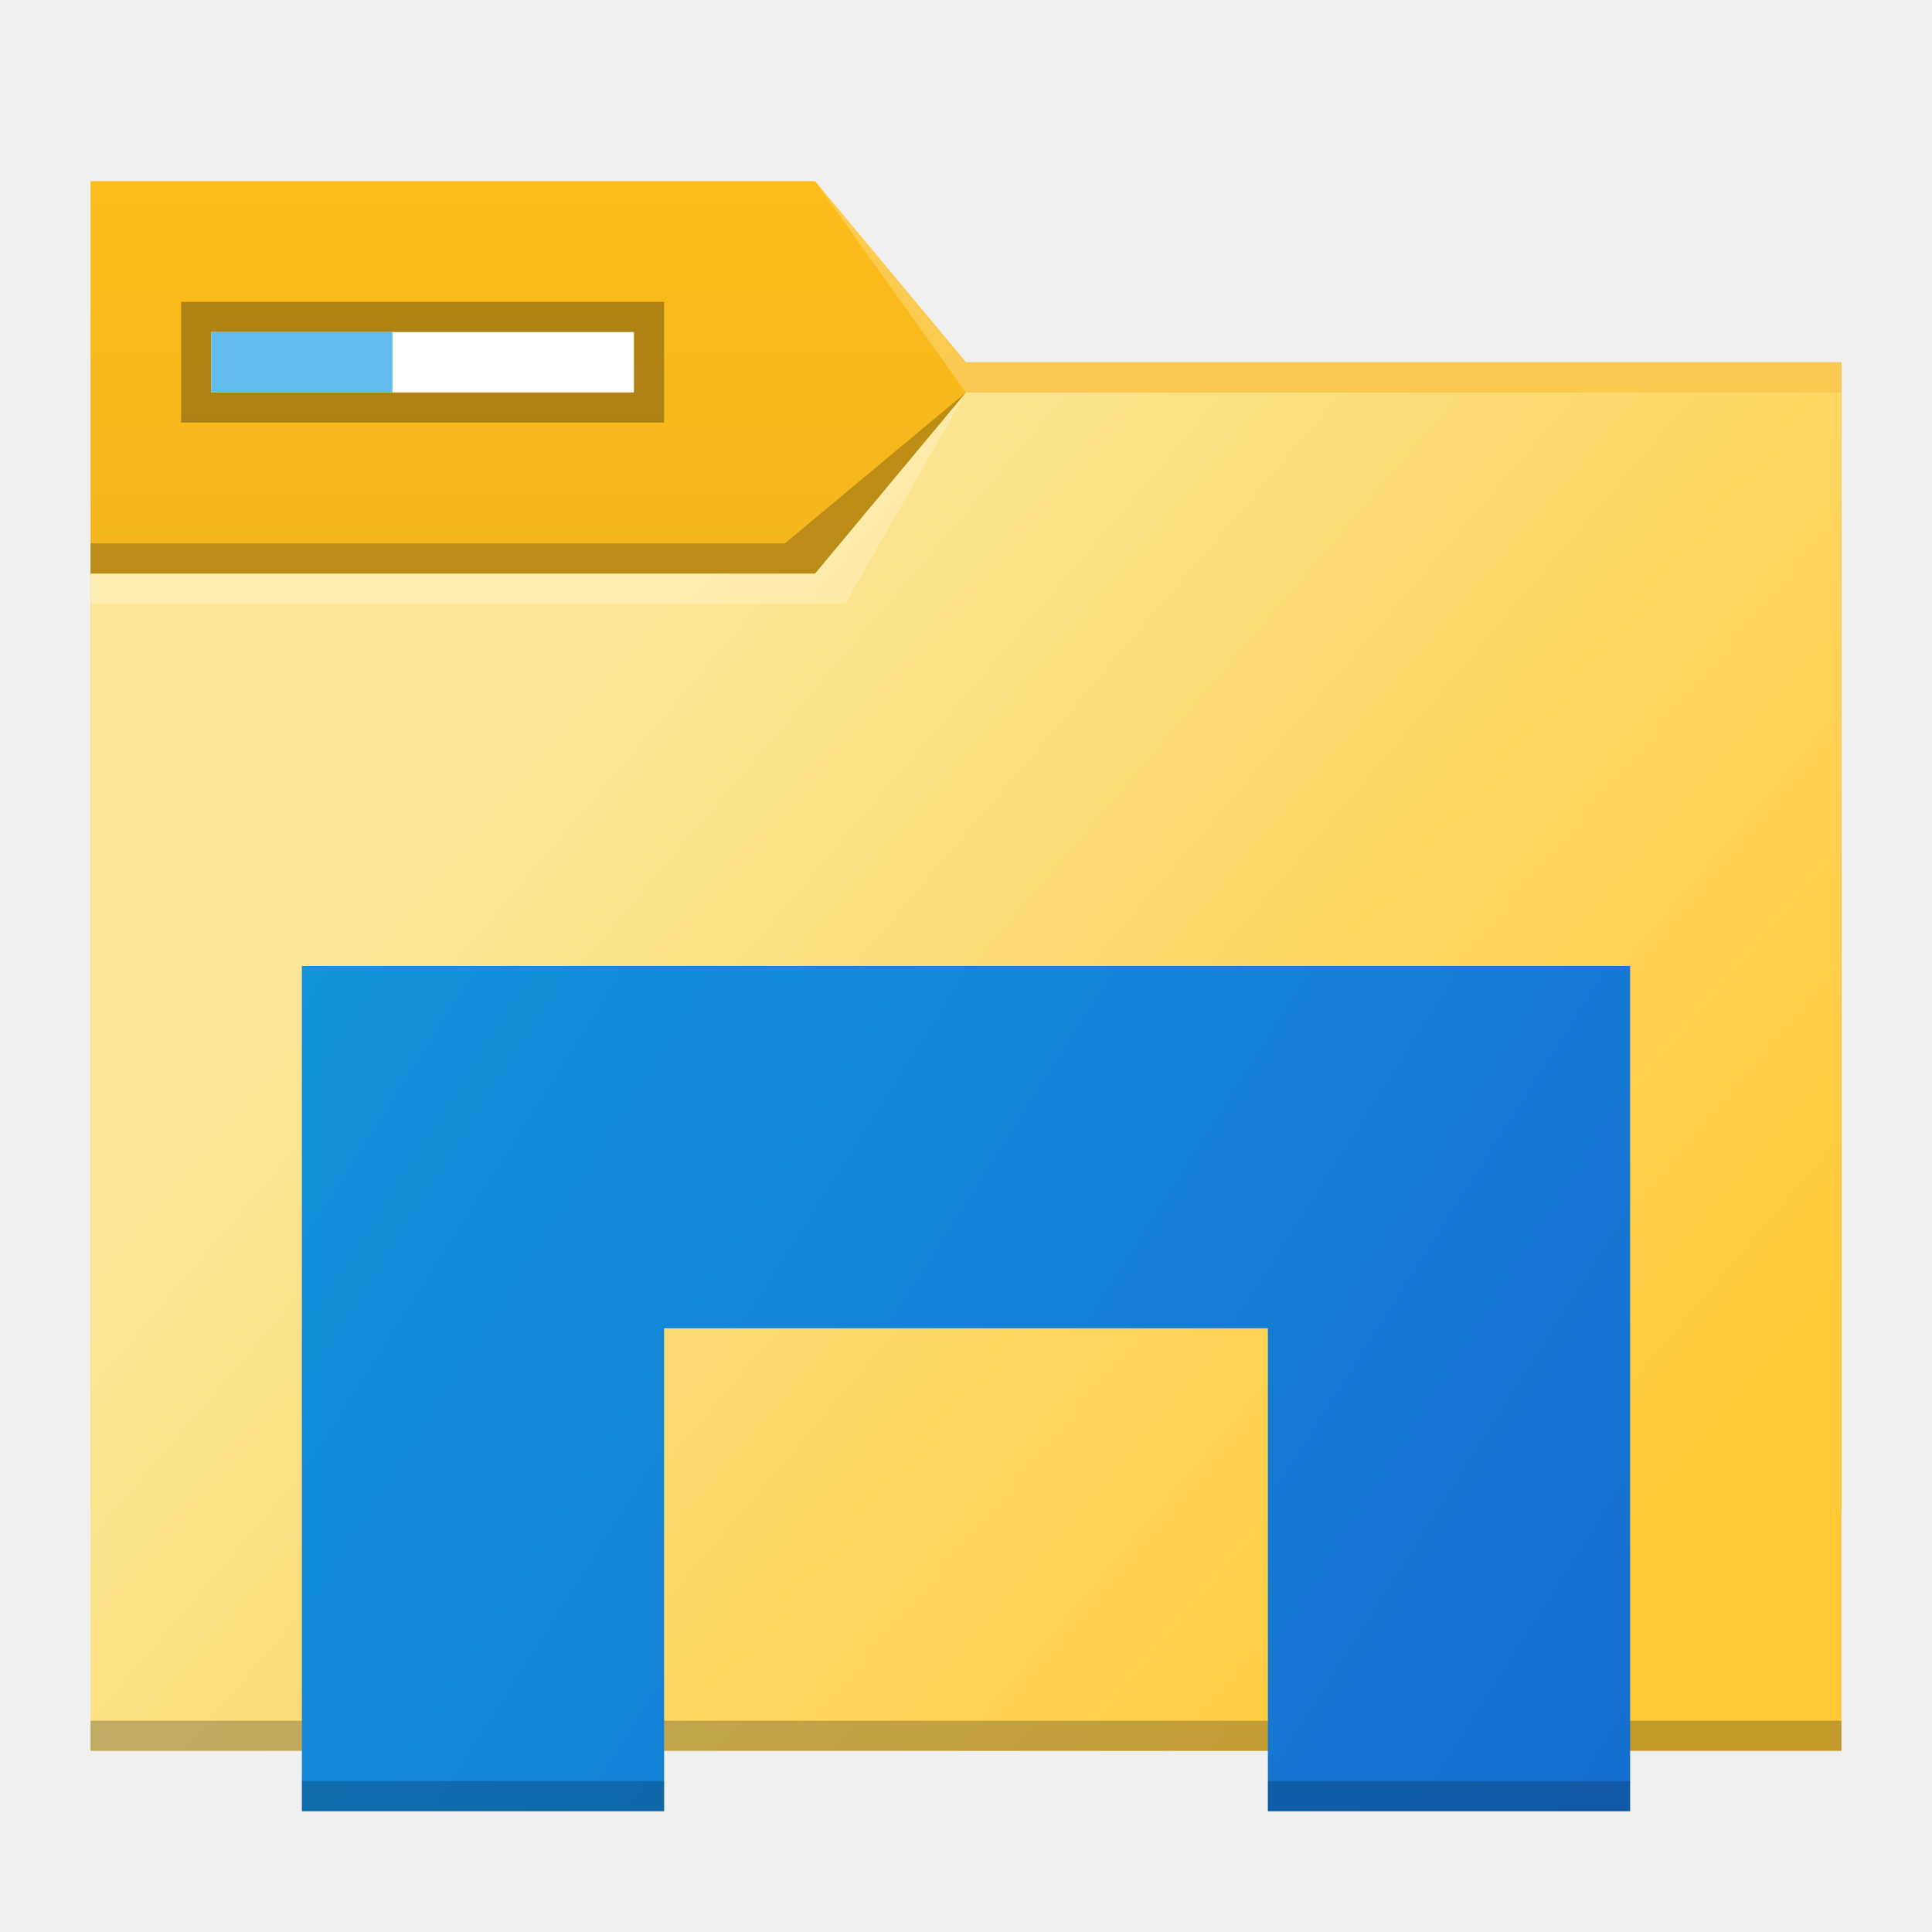
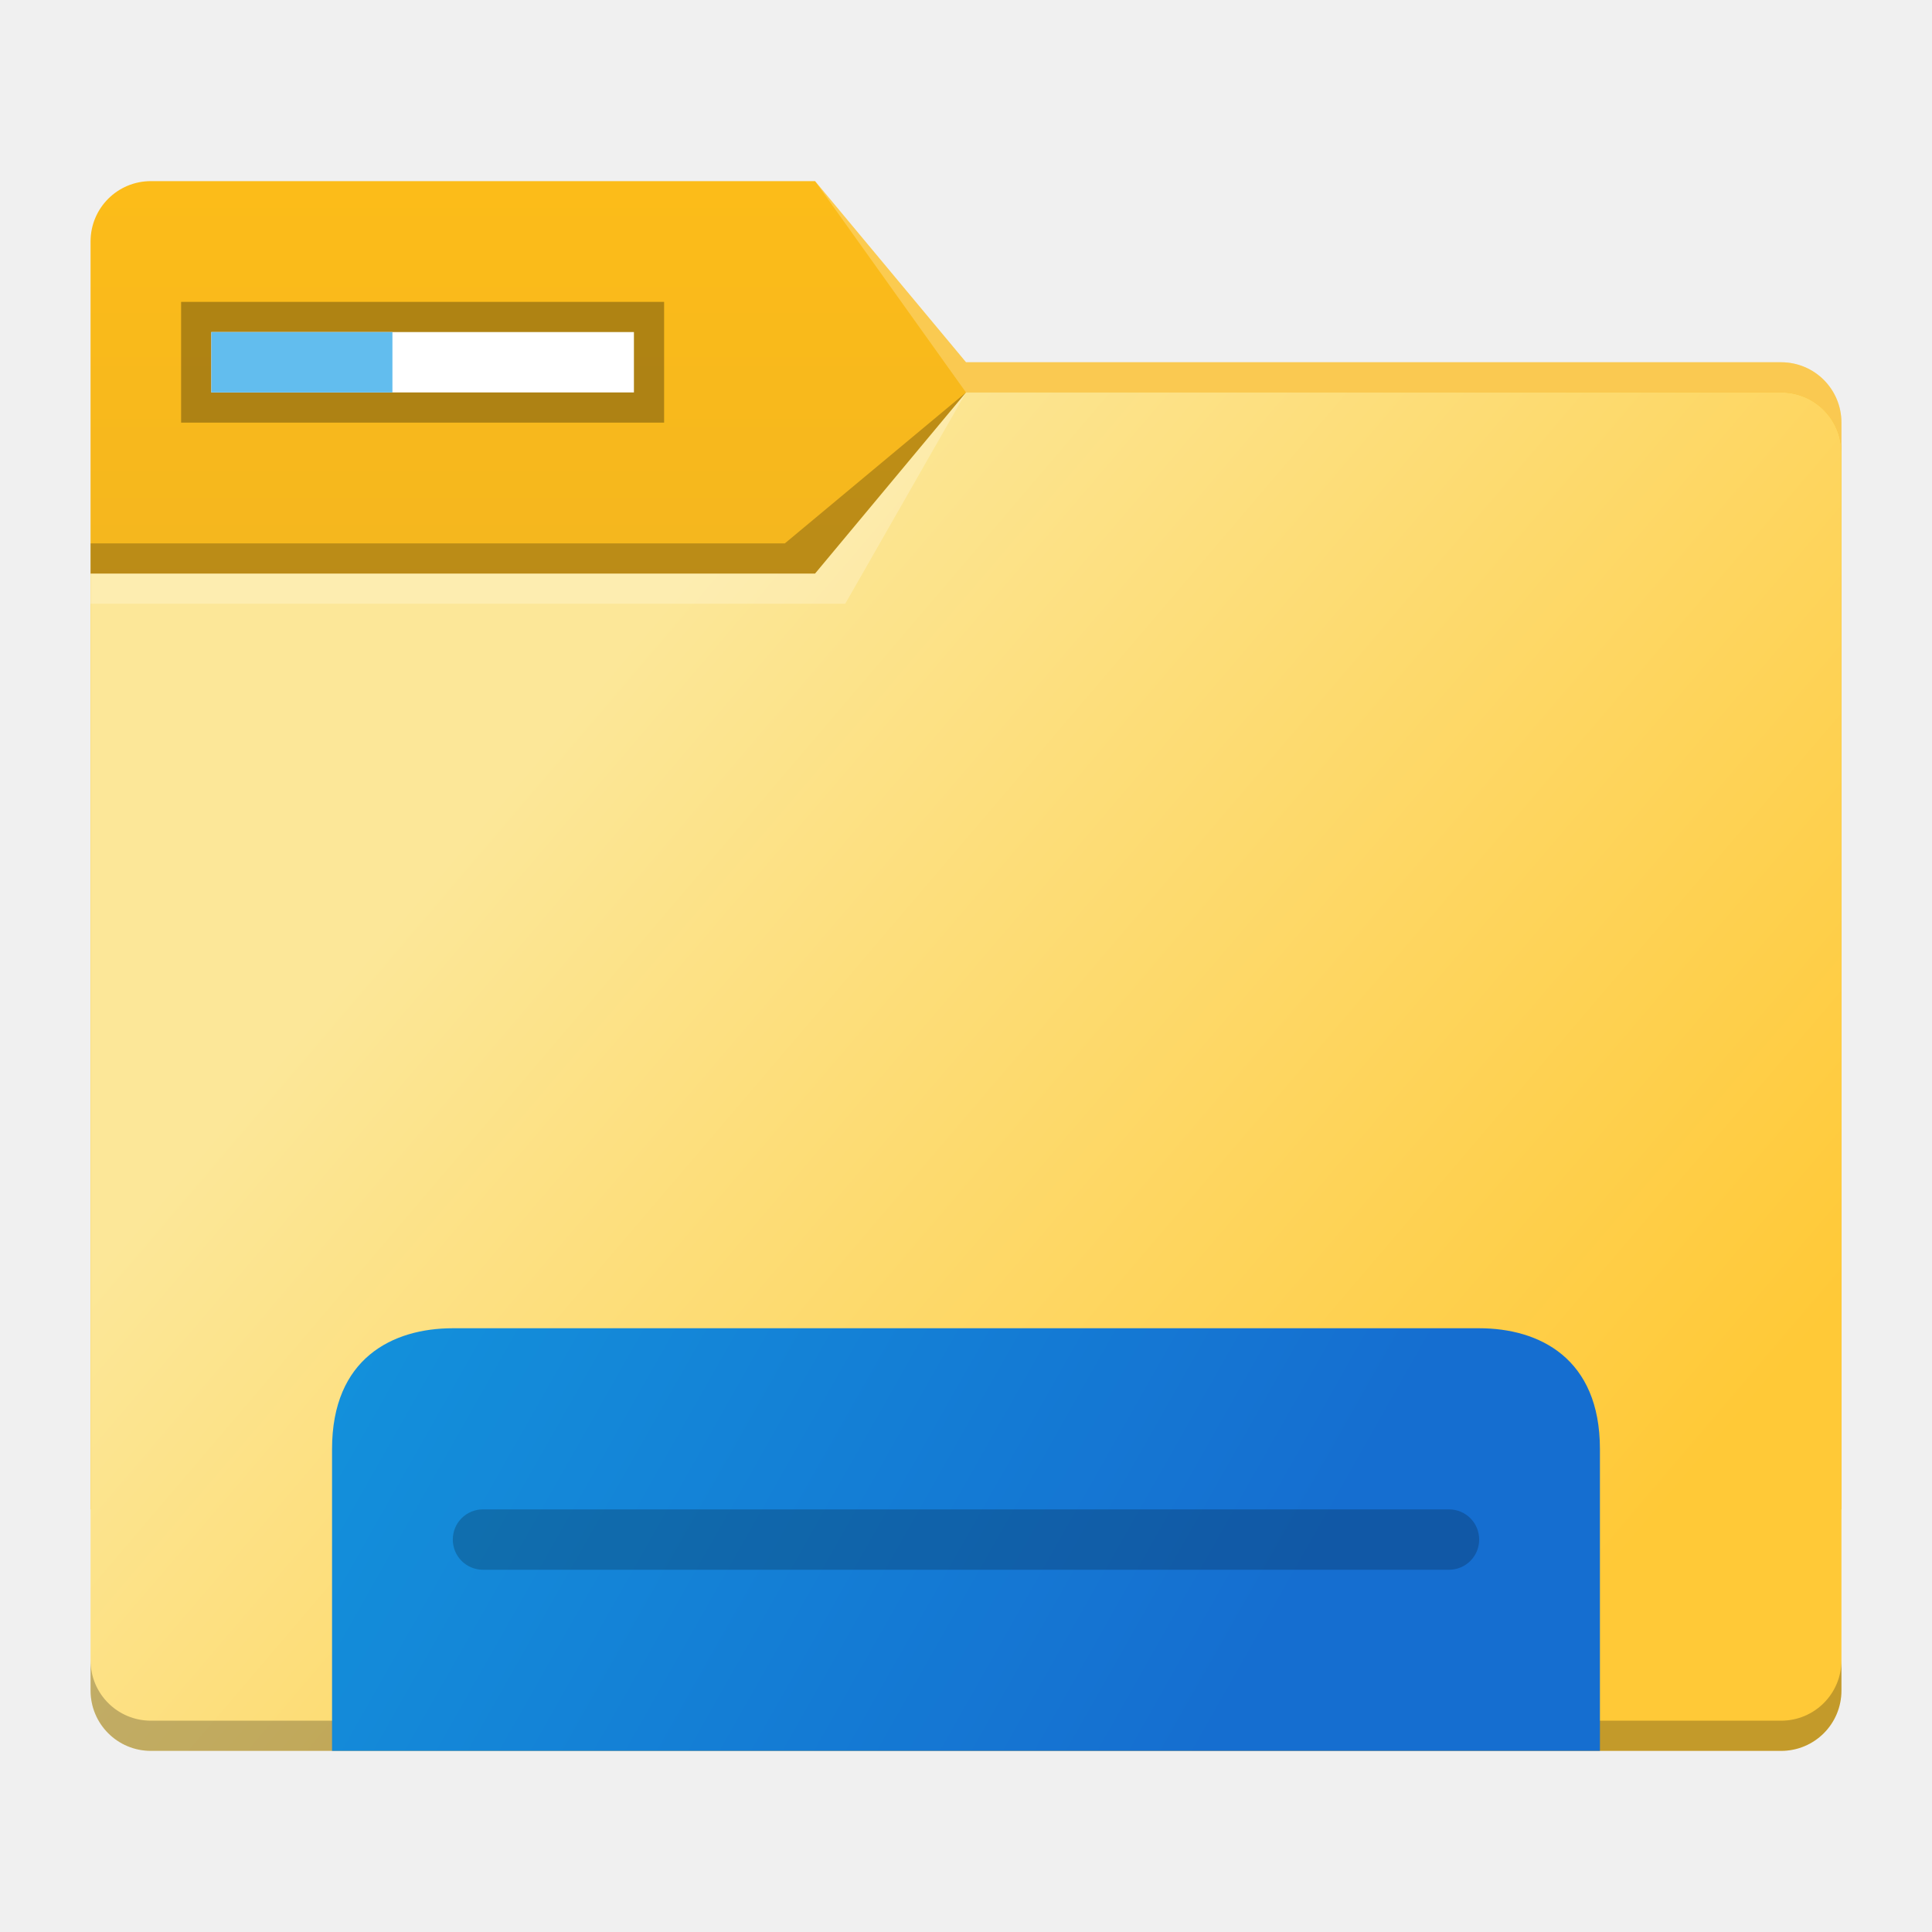
<svg xmlns="http://www.w3.org/2000/svg" xmlns:xlink="http://www.w3.org/1999/xlink" width="64" version="1.1" height="64" id="svg2">
  <defs id="defs5455">
-     <linearGradient id="linearGradient975">
-       <stop style="stop-color:#1394dc;stop-opacity:1;" offset="0" id="stop971" />
-       <stop style="stop-color:#156ed0;stop-opacity:1" offset="1" id="stop973" />
-     </linearGradient>
    <linearGradient id="linearGradient4501">
      <stop style="stop-color:#fcbc19;stop-opacity:1" offset="0" id="stop4497" />
      <stop style="stop-color:#f4b61f;stop-opacity:1" offset="1" id="stop4499" />
    </linearGradient>
-     <linearGradient gradientTransform="translate(-9e-6,-9.94e-5)" xlink:href="#linearGradient4176" id="linearGradient4182" x1="406.571" y1="503.798" x2="440.571" y2="532.798" gradientUnits="userSpaceOnUse" />
+     <linearGradient gradientTransform="translate(-384.5714,-483.7981)" xlink:href="#linearGradient4176" id="linearGradient4182" x1="406.571" y1="503.798" x2="440.571" y2="532.798" gradientUnits="userSpaceOnUse" />
    <linearGradient id="linearGradient4176">
      <stop style="stop-color:#fce798;stop-opacity:1" offset="0" id="stop4178" />
      <stop style="stop-color:#ffc937;stop-opacity:1" offset="1" id="stop4180" />
    </linearGradient>
-     <linearGradient xlink:href="#linearGradient4501" id="linearGradient4503" x1="414.571" y1="489.798" x2="414.571" y2="503.798" gradientUnits="userSpaceOnUse" />
-     <linearGradient xlink:href="#linearGradient975" id="linearGradient977" x1="394.571" y1="515.798" x2="438.571" y2="543.798" gradientUnits="userSpaceOnUse" />
+     <linearGradient xlink:href="#linearGradient4501" id="linearGradient4503" x1="414.571" y1="489.798" x2="414.571" y2="503.798" gradientUnits="userSpaceOnUse" gradientTransform="translate(-384.5714,-483.798)" />
+     <linearGradient xlink:href="#linearGradient1884" id="linearGradient988" x1="9" y1="1029.362" x2="39" y2="1046.362" gradientUnits="userSpaceOnUse" gradientTransform="translate(385.5714,-504.5643)" />
+     <linearGradient id="linearGradient1884">
+       <stop style="stop-color:#1394dc;stop-opacity:1;" offset="0" id="stop1880" />
+       <stop style="stop-color:#156ed0;stop-opacity:1" offset="1" id="stop1882" />
+     </linearGradient>
  </defs>
  <g id="layer1" transform="translate(-384.5714,-483.798)">
    <path style="fill:#ffffff;fill-opacity:0.235;fill-rule:evenodd" id="path4224-3" d="m 387.571,503.798 v 1 h 20 l 3,-5 -4,4 z" />
-     <path style="fill:url(#linearGradient4503);fill-opacity:1;fill-rule:evenodd;stroke:none;stroke-width:1px;stroke-linecap:butt;stroke-linejoin:miter;stroke-opacity:1" d="m 387.571,489.798 h 24 l 5,6 h 29 l 10e-6,38 h -58 z" id="rect4160" />
-     <path d="m 411.571,489.798 5,7 h 2 27 v -1 h -27 -2 z" id="path4166" style="fill:#ffffff;fill-opacity:0.235;fill-rule:evenodd" />
-     <path style="fill:url(#linearGradient4182);fill-opacity:1;fill-rule:evenodd;stroke:none;stroke-width:1px;stroke-linecap:butt;stroke-linejoin:miter;stroke-opacity:1" d="m 387.571,502.798 h 24 l 5,-6 h 29 l 10e-6,45 h -58 z" id="rect3347" />
+     <path id="rect4160" style="fill:url(#linearGradient4503);fill-opacity:1;fill-rule:evenodd;stroke:none;stroke-width:1px;stroke-linecap:butt;stroke-linejoin:miter;stroke-opacity:1" d="M 5,6 C 3.892,6 3,6.892 3,8 V 50 H 61 V 14 c 0,-1.108 -0.892,-2 -2,-2 H 32 L 27,6 Z" transform="translate(384.5714,483.798)" />
+     <path id="path4166" style="fill:#ffffff;fill-opacity:0.235;fill-rule:evenodd" d="m 27,6 5,7 h 2 25 c 1.108,0 2,0.892 2,2 v -1 c 0,-1.108 -0.892,-2 -2,-2 H 34 32 Z" transform="translate(384.5714,483.798)" />
+     <path id="rect3347" style="fill:url(#linearGradient4182);fill-opacity:1;fill-rule:evenodd;stroke:none;stroke-width:1px;stroke-linecap:butt;stroke-linejoin:miter;stroke-opacity:1" d="m 32,13 -5,6 H 3 v 37 c 0,1.108 0.892,2 2,2 h 54 c 1.108,0 2,-0.892 2,-2 V 15 c 0,-1.108 -0.892,-2 -2,-2 z" transform="translate(384.5714,483.798)" />
    <path style="fill:#ffffff;fill-opacity:0.235;fill-rule:evenodd" id="path4168" d="m 416.571,496.798 -4,7 h -4 -21 v -1 h 21 3 z" />
    <path style="fill:#000000;fill-opacity:0.235;fill-rule:evenodd" id="path4228-6" d="m 387.571,501.798 v 1 h 24 l 5,-6 -6,5 z" />
-     <path style="fill-opacity:0.235" id="path4151-2-7" d="m 387.571,540.798 v 1 h 1 56 1 v -1 h -1 -56 z" />
+     <path id="path4151-2-7" style="fill-opacity:0.235" d="m 3,55 v 1 c 0,1.108 0.892,2 2,2 h 54 c 1.108,0 2,-0.892 2,-2 v -1 c 0,1.108 -0.892,2 -2,2 H 5 C 3.892,57 3,56.108 3,55 Z" transform="translate(384.5714,483.798)" />
    <path id="rect3670" style="opacity:0.3;stroke-width:1.069" d="m 390.571,493.798 h 16 v 4 h -16 z" />
    <path id="rect3954" style="fill:#ffffff;stroke-width:1.03" d="m 391.571,494.798 h 14 v 2 h -14 z" />
    <path id="rect3954-1" style="fill:#62bdee;stroke-width:0.674" d="m 391.571,494.798 h 6 v 2 h -6 z" />
-     <path id="rect856-7" style="fill:url(#linearGradient977);fill-opacity:1;stroke-width:1.108" d="m 394.571,515.798 v 28 l 12,3e-5 v -16 l 20,-3e-5 v 16 h 12 v -28 z" />
-     <path id="rect856-7-5" style="opacity:0.2;fill:#000000;fill-opacity:1;stroke-width:1.108" d="m 394.571,542.798 v 1 l 12,3e-5 v -1 z m 32,0 v 1 h 12 v -1 z" />
+     <path id="rect882" style="fill:url(#linearGradient988);stroke-width:0.812" d="m 399.571,527.798 h 34 c 2,0 4,1 4,4 v 10 h -42 v -10 c 0,-3 2,-4 4,-4 z" />
+     <path id="rect4701" style="opacity:0.2;stroke-width:0.881" d="m 400.571,533.798 h 32 c 0.554,0 1,0.446 1,1 0,0.554 -0.446,1 -1,1 h -32 c -0.554,0 -1,-0.446 -1,-1 0,-0.554 0.446,-1 1,-1 z" />
  </g>
</svg>
